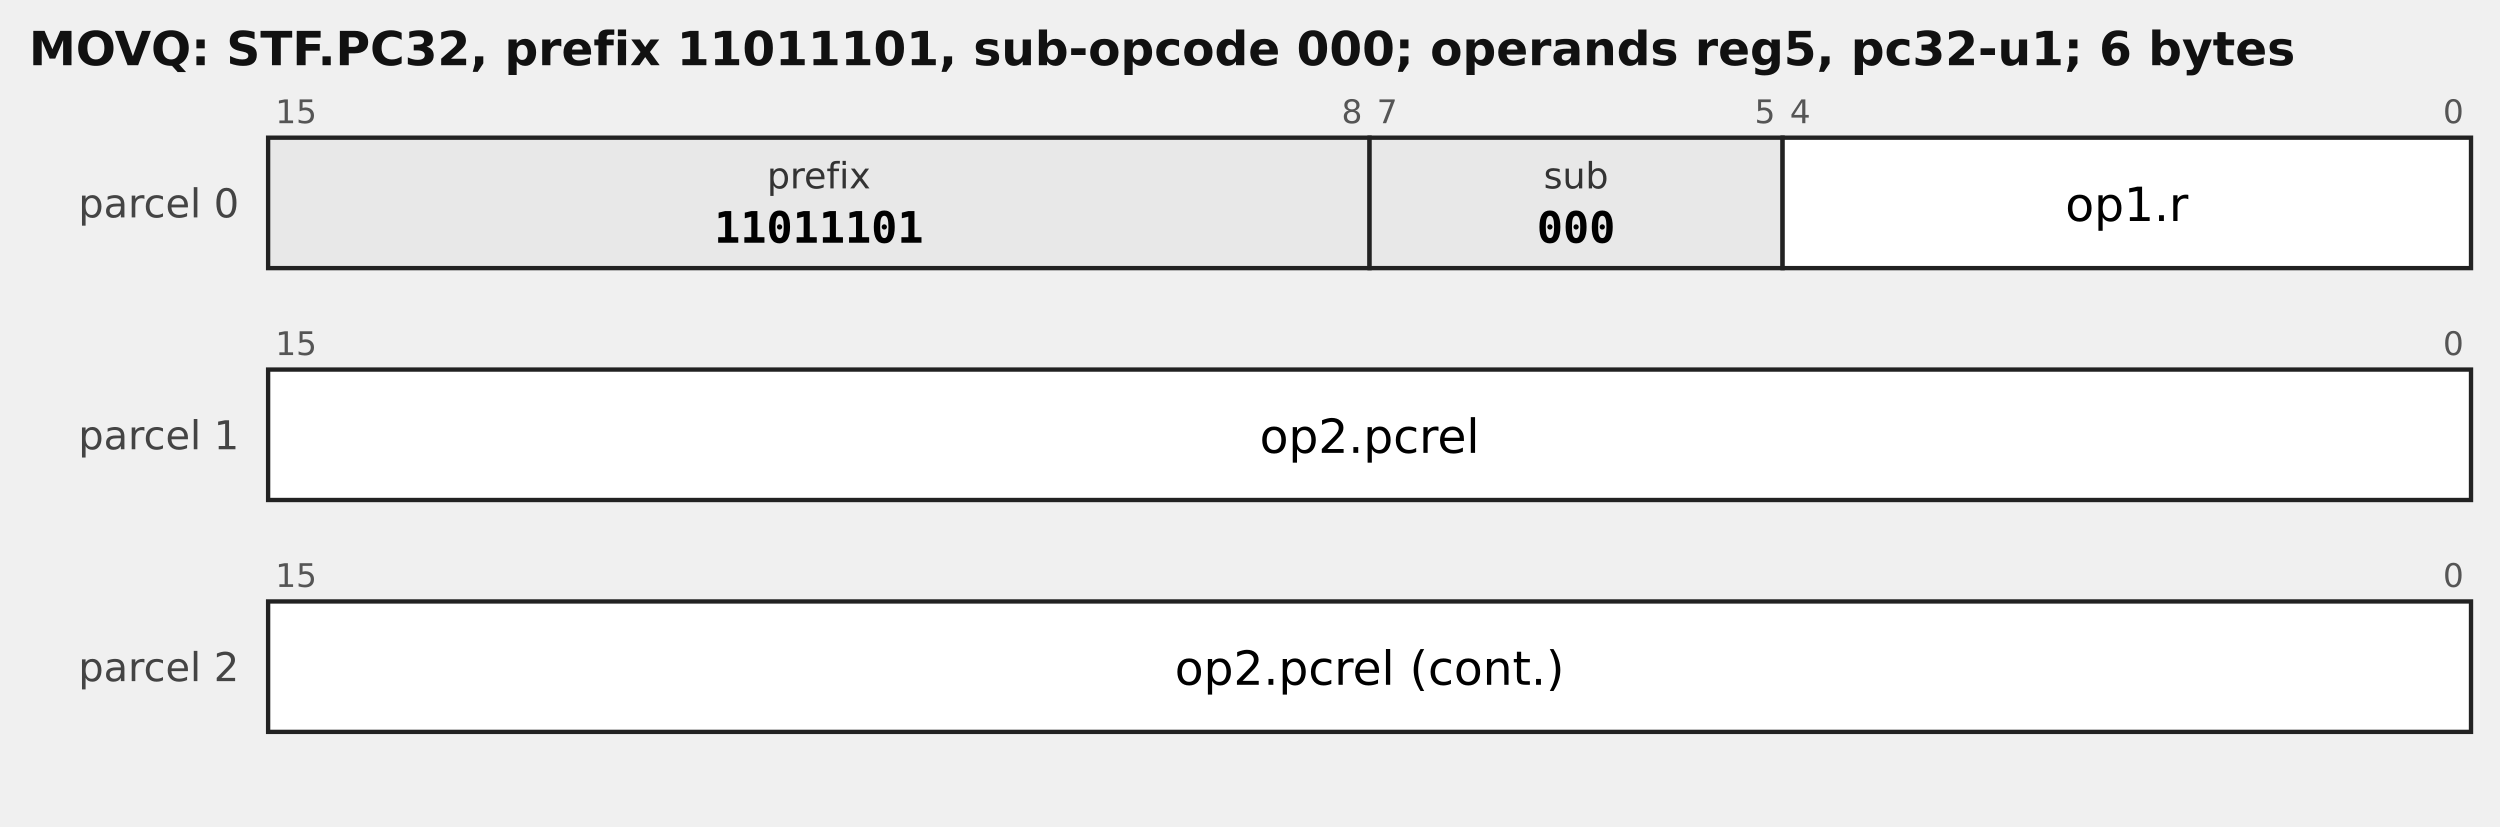
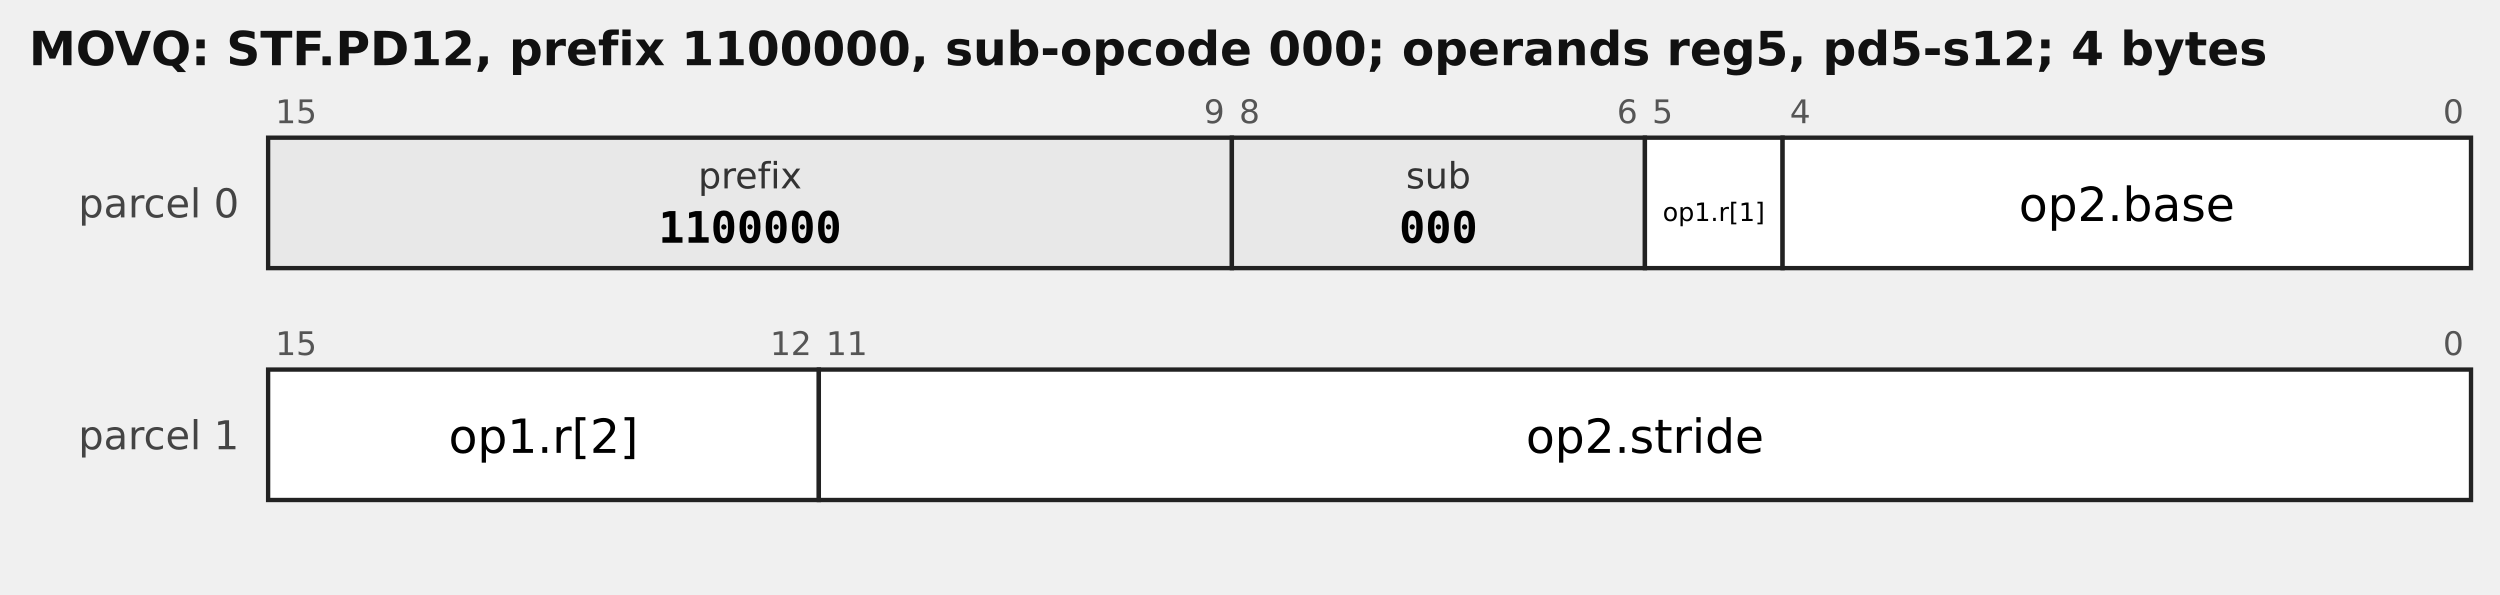
- <svg xmlns="http://www.w3.org/2000/svg" width="690" height="228" viewBox="0 0 690 228" font-family="DejaVu Sans, sans-serif">
-   <text x="8" y="18" font-size="13" font-weight="bold" fill="#111">MOVQ: STF.PC32, prefix 11011101, sub-opcode 000; operands reg5, pc32-u1; 6 bytes</text>
+ <svg xmlns="http://www.w3.org/2000/svg" width="690" height="164" viewBox="0 0 690 164" font-family="DejaVu Sans, sans-serif">
+   <text x="8" y="18" font-size="13" font-weight="bold" fill="#111">MOVQ: STF.PD12, prefix 1100000, sub-opcode 000; operands reg5, pd5-s12; 4 bytes</text>
  <text x="66" y="60" font-size="11" text-anchor="end" fill="#444">parcel 0</text>
-   <rect x="74" y="38" width="304" height="36" fill="#e8e8e8" stroke="#222" stroke-width="1.2" />
+   <rect x="74" y="38" width="266" height="36" fill="#e8e8e8" stroke="#222" stroke-width="1.2" />
  <text x="76" y="34" font-size="9" fill="#555" text-anchor="start">15</text>
-   <text x="376" y="34" font-size="9" fill="#555" text-anchor="end">8</text>
-   <text x="226.0" y="52" font-size="10.0" text-anchor="middle" font-family="DejaVu Sans, sans-serif" fill="#333">prefix</text>
-   <text x="226.0" y="67" font-size="12.0" text-anchor="middle" font-family="DejaVu Sans Mono, monospace" font-weight="bold">11011101</text>
-   <rect x="378" y="38" width="114" height="36" fill="#e8e8e8" stroke="#222" stroke-width="1.2" />
-   <text x="380" y="34" font-size="9" fill="#555" text-anchor="start">7</text>
-   <text x="490" y="34" font-size="9" fill="#555" text-anchor="end">5</text>
-   <text x="435.0" y="52" font-size="10.0" text-anchor="middle" font-family="DejaVu Sans, sans-serif" fill="#333">sub</text>
-   <text x="435.0" y="67" font-size="12.0" text-anchor="middle" font-family="DejaVu Sans Mono, monospace" font-weight="bold">000</text>
+   <text x="338" y="34" font-size="9" fill="#555" text-anchor="end">9</text>
+   <text x="207.0" y="52" font-size="10.0" text-anchor="middle" font-family="DejaVu Sans, sans-serif" fill="#333">prefix</text>
+   <text x="207.0" y="67" font-size="12.0" text-anchor="middle" font-family="DejaVu Sans Mono, monospace" font-weight="bold">1100000</text>
+   <rect x="340" y="38" width="114" height="36" fill="#e8e8e8" stroke="#222" stroke-width="1.2" />
+   <text x="342" y="34" font-size="9" fill="#555" text-anchor="start">8</text>
+   <text x="452" y="34" font-size="9" fill="#555" text-anchor="end">6</text>
+   <text x="397.0" y="52" font-size="10.0" text-anchor="middle" font-family="DejaVu Sans, sans-serif" fill="#333">sub</text>
+   <text x="397.0" y="67" font-size="12.0" text-anchor="middle" font-family="DejaVu Sans Mono, monospace" font-weight="bold">000</text>
+   <rect x="454" y="38" width="38" height="36" fill="#ffffff" stroke="#222" stroke-width="1.2" />
+   <text x="456" y="34" font-size="9" fill="#555" text-anchor="start">5</text>
+   <text x="473.0" y="61" font-size="7.0" text-anchor="middle" font-family="DejaVu Sans, sans-serif">op1.r[1]</text>
  <rect x="492" y="38" width="190" height="36" fill="#ffffff" stroke="#222" stroke-width="1.2" />
  <text x="494" y="34" font-size="9" fill="#555" text-anchor="start">4</text>
  <text x="680" y="34" font-size="9" fill="#555" text-anchor="end">0</text>
-   <text x="587.0" y="61" font-size="13.0" text-anchor="middle" font-family="DejaVu Sans, sans-serif">op1.r</text>
+   <text x="587.0" y="61" font-size="13.0" text-anchor="middle" font-family="DejaVu Sans, sans-serif">op2.base</text>
  <text x="66" y="124" font-size="11" text-anchor="end" fill="#444">parcel 1</text>
-   <rect x="74" y="102" width="608" height="36" fill="#ffffff" stroke="#222" stroke-width="1.2" />
+   <rect x="74" y="102" width="152" height="36" fill="#ffffff" stroke="#222" stroke-width="1.2" />
  <text x="76" y="98" font-size="9" fill="#555" text-anchor="start">15</text>
+   <text x="224" y="98" font-size="9" fill="#555" text-anchor="end">12</text>
+   <text x="150.0" y="125" font-size="13.0" text-anchor="middle" font-family="DejaVu Sans, sans-serif">op1.r[2]</text>
+   <rect x="226" y="102" width="456" height="36" fill="#ffffff" stroke="#222" stroke-width="1.2" />
+   <text x="228" y="98" font-size="9" fill="#555" text-anchor="start">11</text>
  <text x="680" y="98" font-size="9" fill="#555" text-anchor="end">0</text>
-   <text x="378.0" y="125" font-size="13.0" text-anchor="middle" font-family="DejaVu Sans, sans-serif">op2.pcrel</text>
-   <text x="66" y="188" font-size="11" text-anchor="end" fill="#444">parcel 2</text>
-   <rect x="74" y="166" width="608" height="36" fill="#ffffff" stroke="#222" stroke-width="1.2" />
-   <text x="76" y="162" font-size="9" fill="#555" text-anchor="start">15</text>
-   <text x="680" y="162" font-size="9" fill="#555" text-anchor="end">0</text>
-   <text x="378.0" y="189" font-size="13.0" text-anchor="middle" font-family="DejaVu Sans, sans-serif">op2.pcrel (cont.)</text>
+   <text x="454.0" y="125" font-size="13.0" text-anchor="middle" font-family="DejaVu Sans, sans-serif">op2.stride</text>
</svg>
